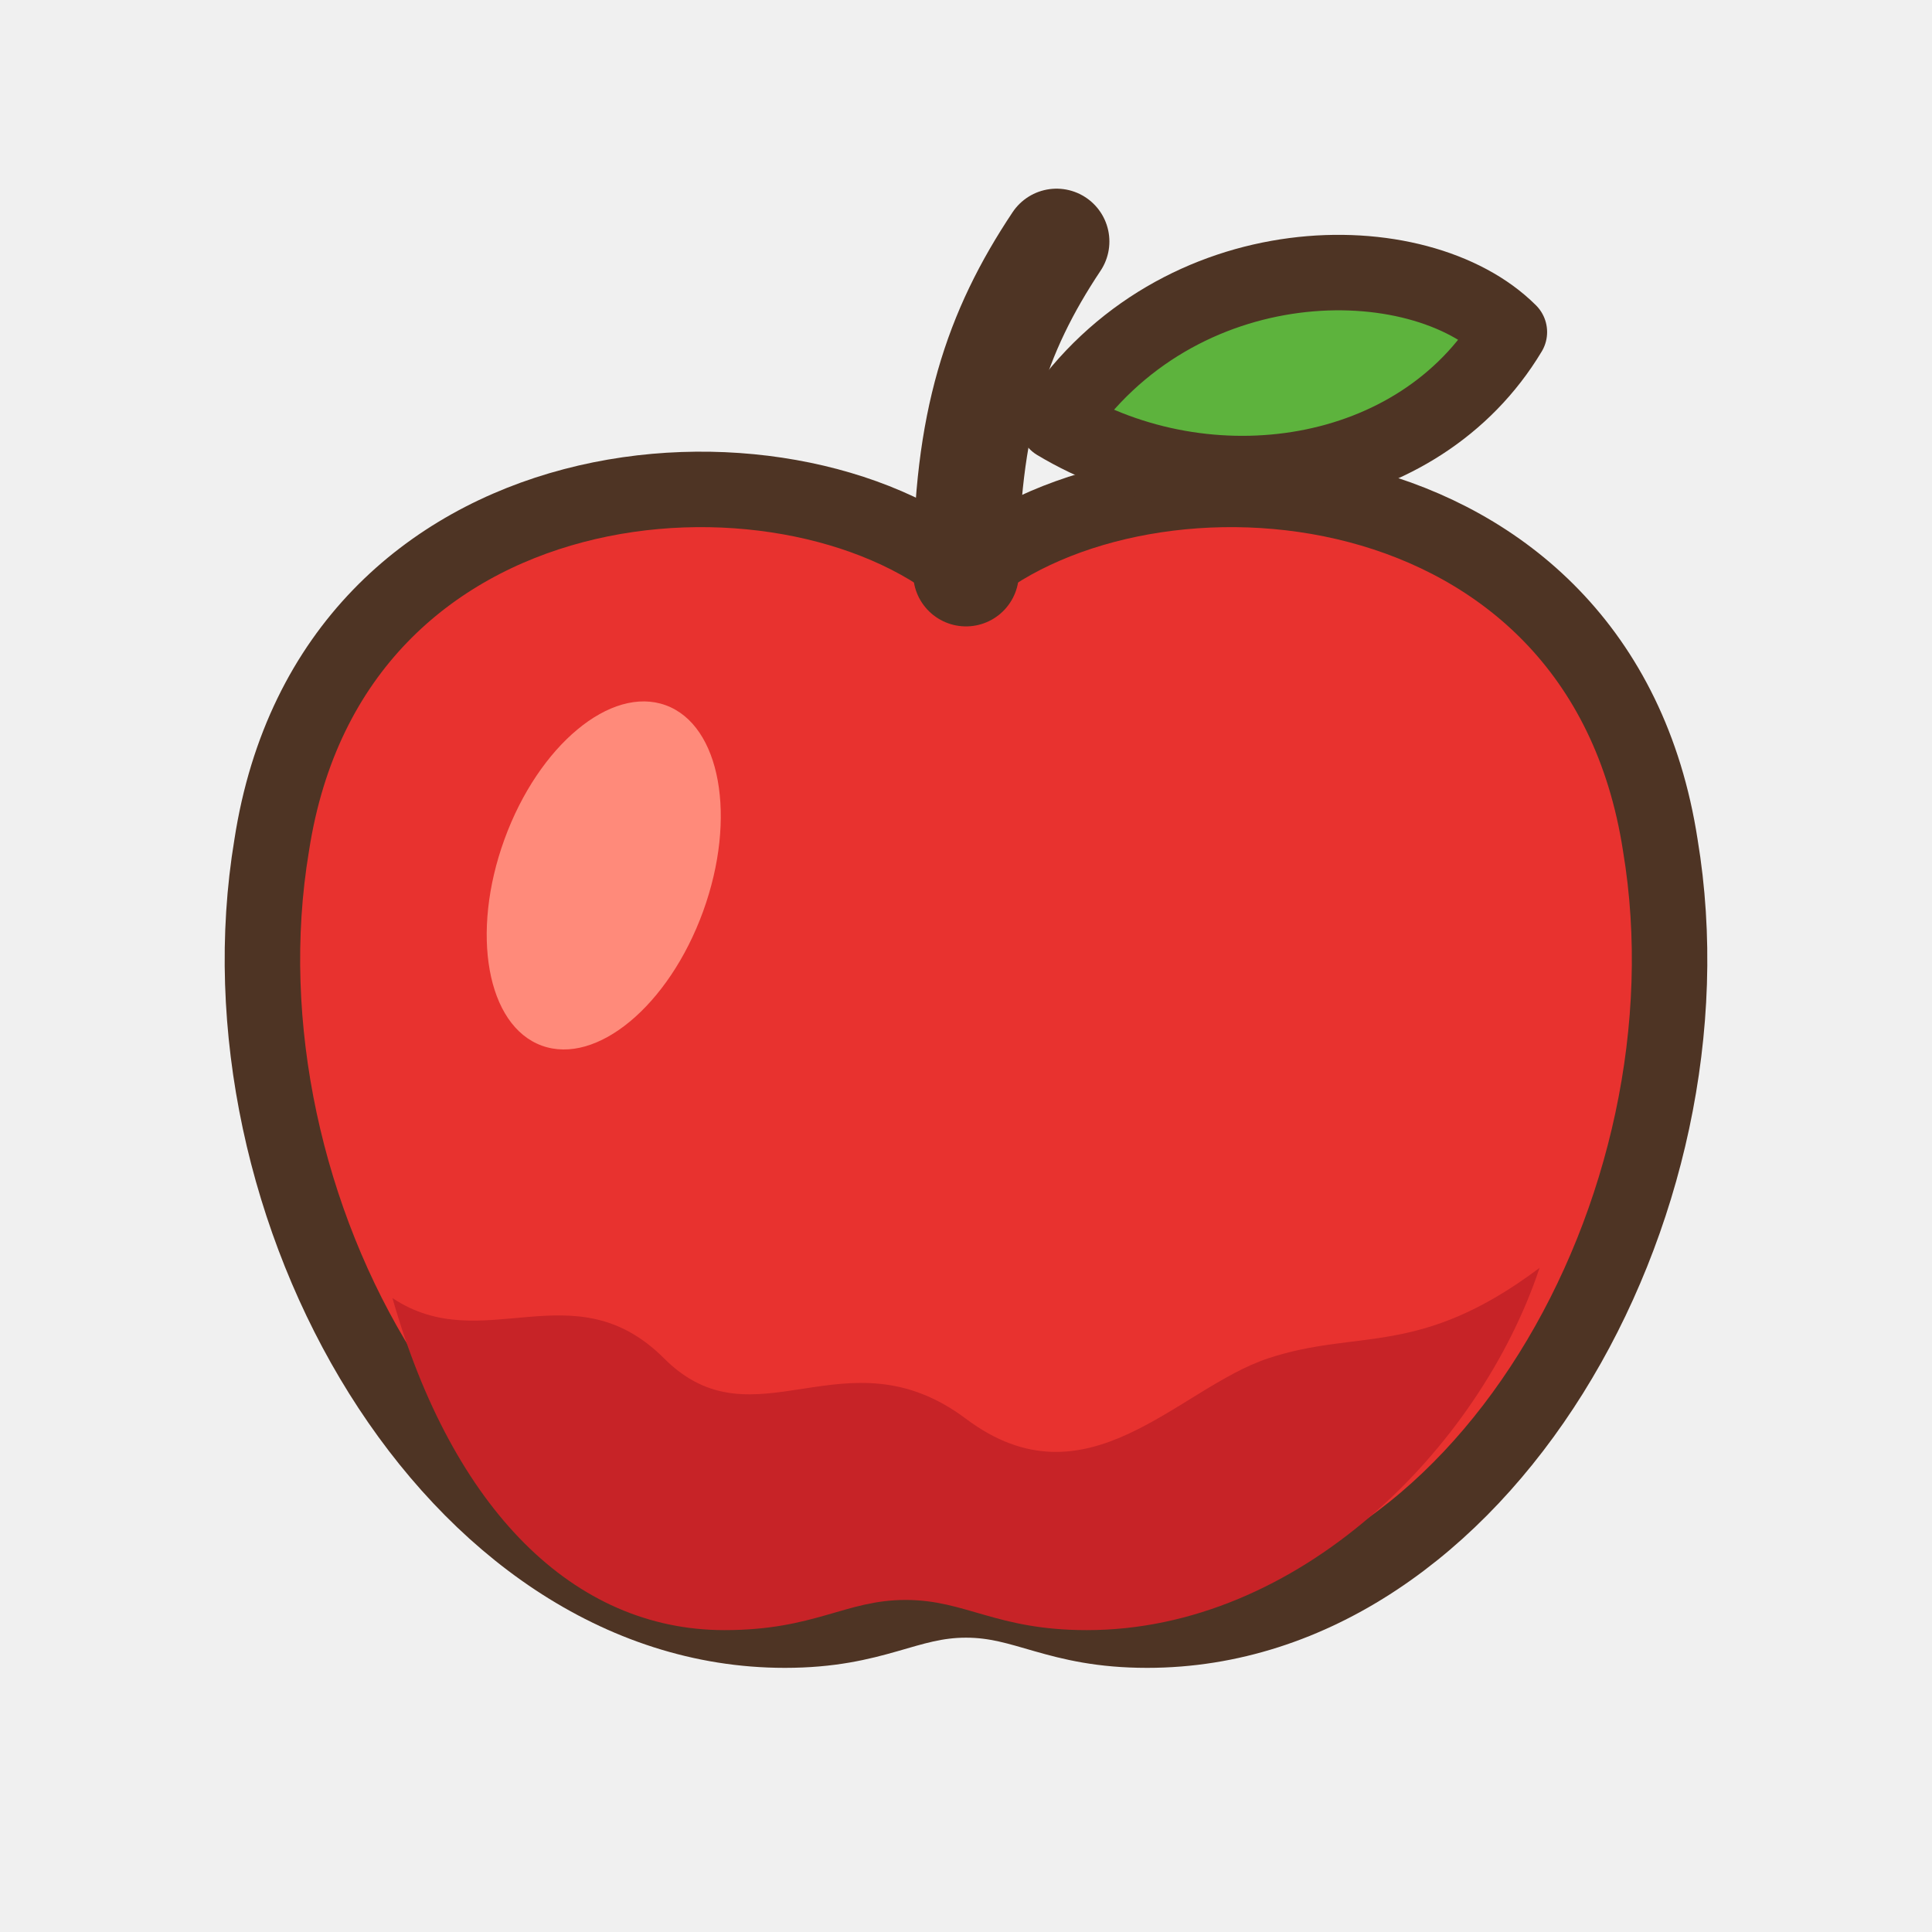
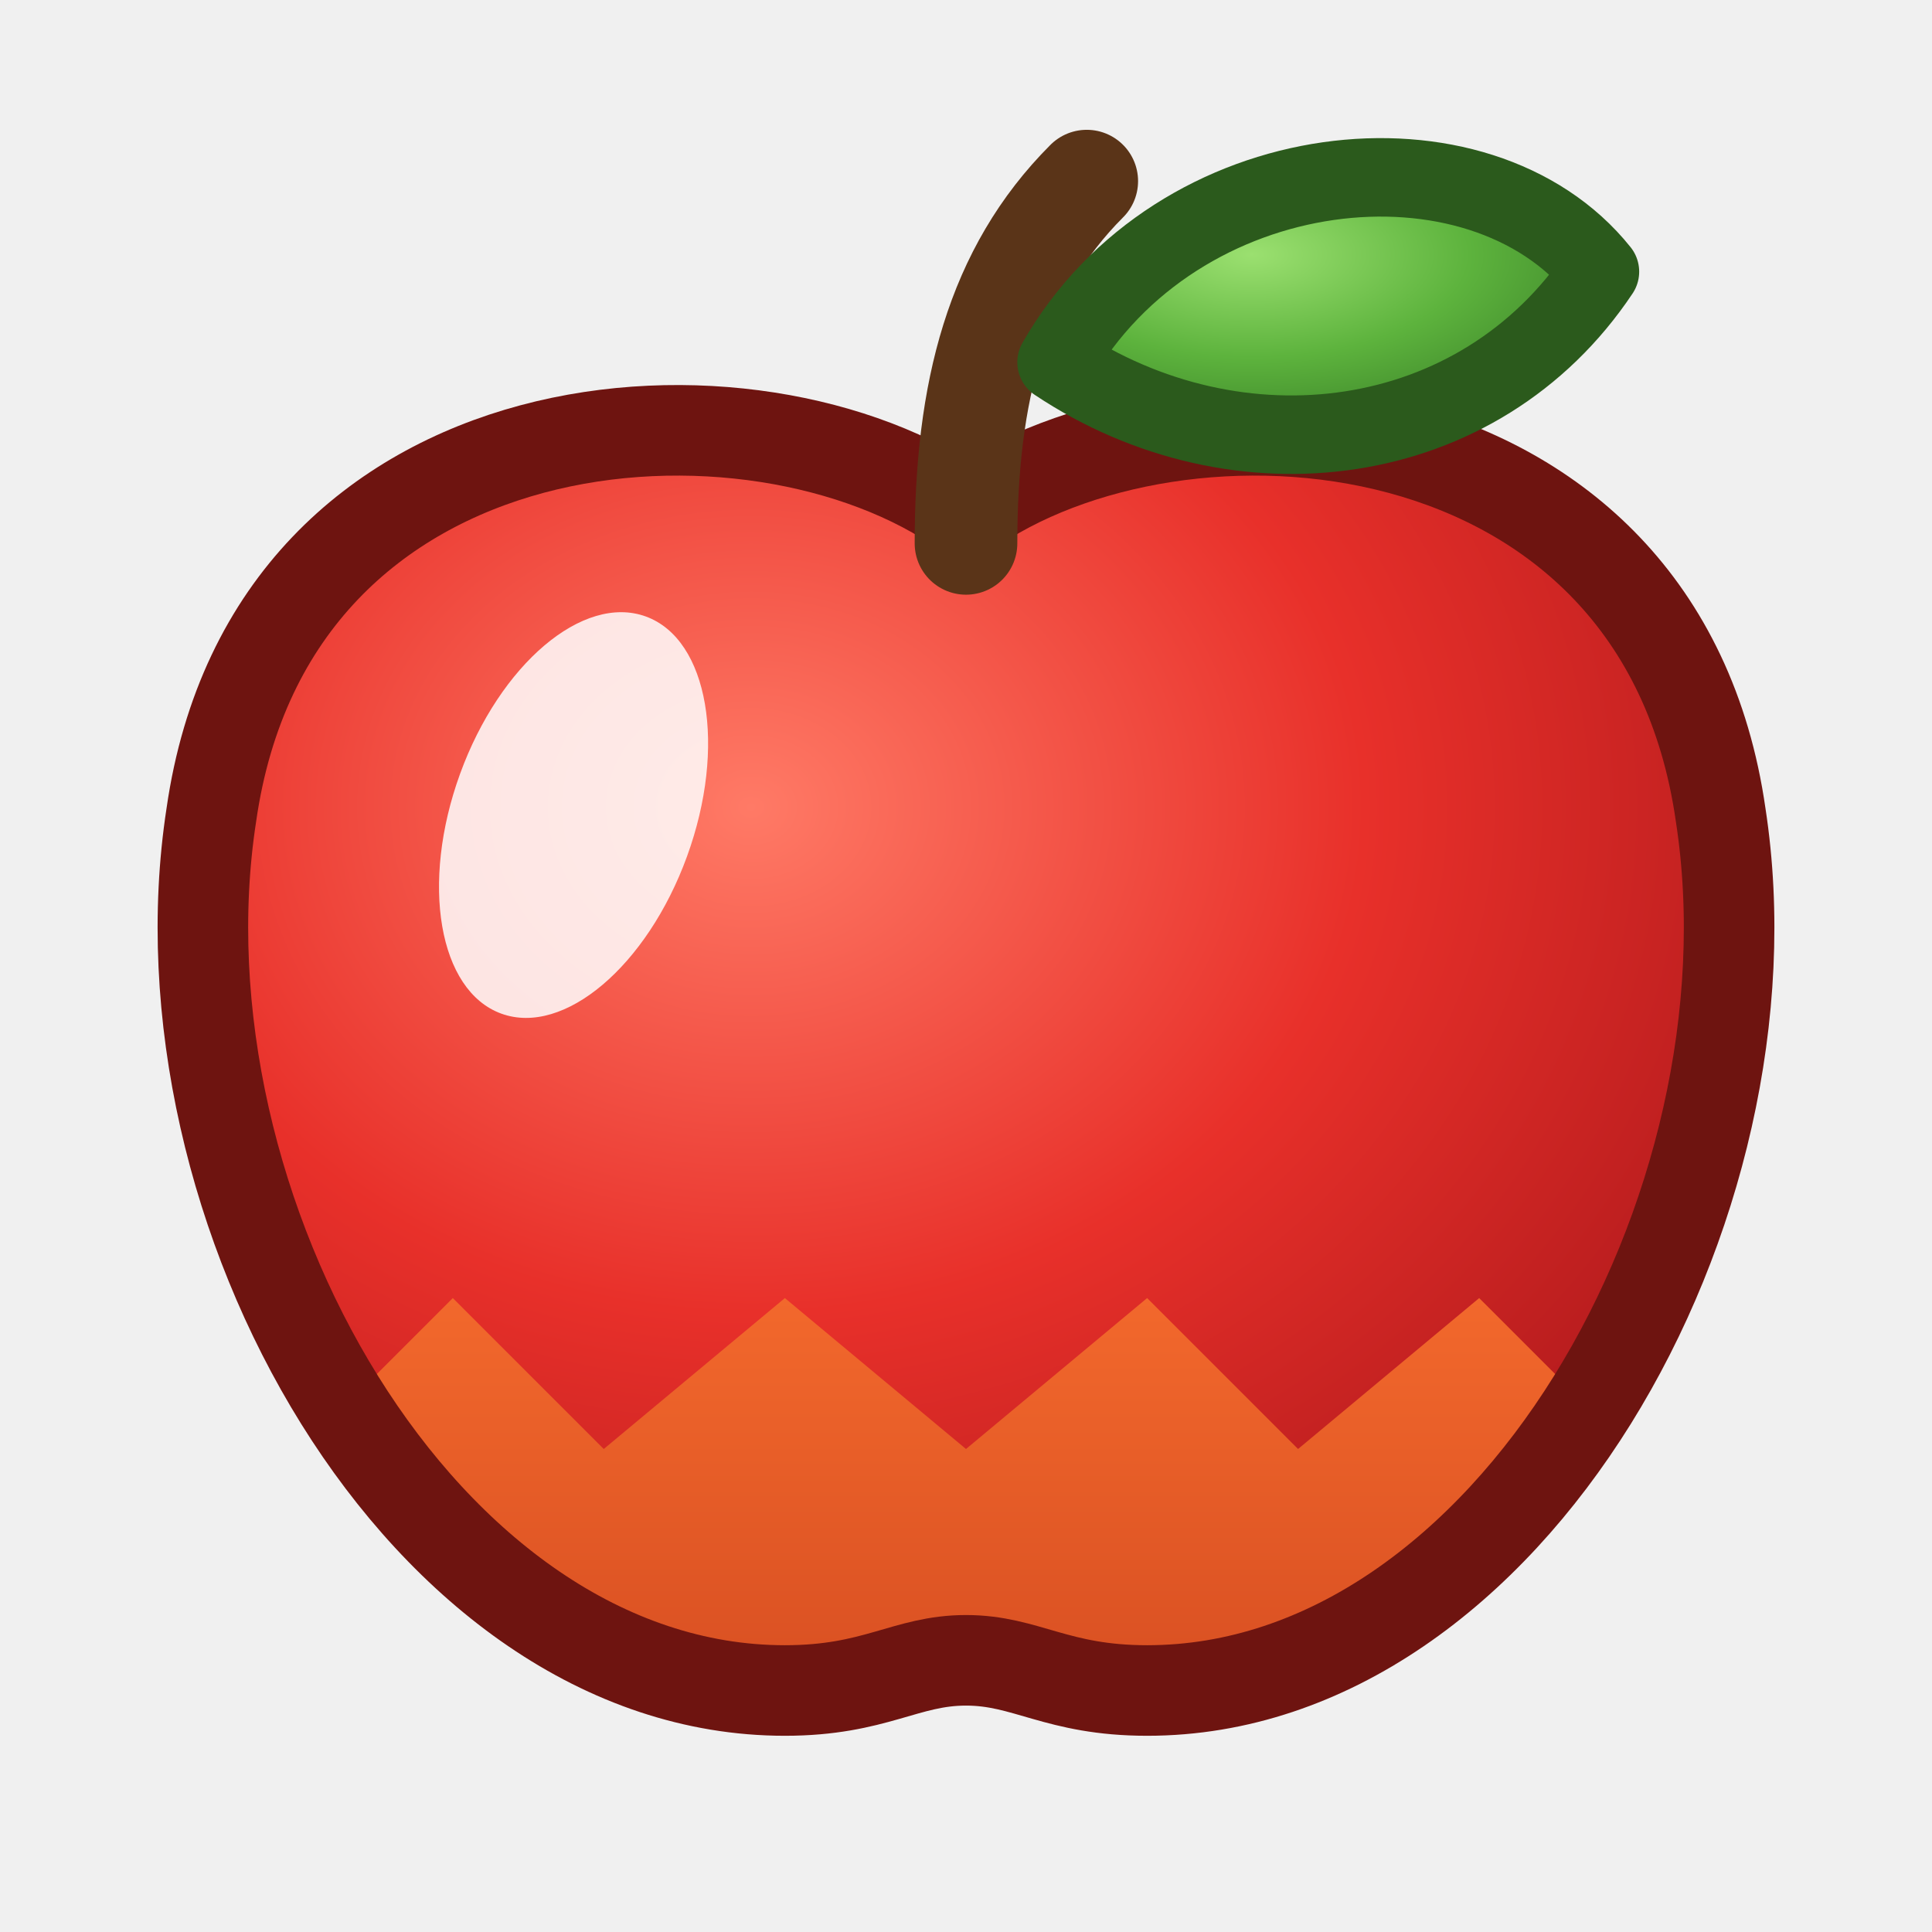
<svg xmlns="http://www.w3.org/2000/svg" viewBox="0 0 64 64">
-   <path d="M32 19c-6-5-21-4-23 9-2 12 6 26 17 26 3 0 4-1 6-1s3 1 6 1c11 0 19-14 17-26-2-13-17-14-23-9z" fill="#E8322F" stroke="#4E3424" stroke-width="2.5" stroke-linejoin="round" stroke-linecap="round" />
-   <path d="M13 43c3 2 6-1 9 2s6-1 10 2 7-1 10-2 5 0 9-3c-2 6-8 12-15 12-3 0-4-1-6-1s-3 1-6 1c-5 0-9-4-11-11z" fill="#C72327" />
-   <ellipse cx="20" cy="29" rx="3.5" ry="6" fill="#FF8A7A" transform="rotate(20 20 29)" />
-   <path d="M32 19c0-5 1-8 3-11" fill="none" stroke="#4E3424" stroke-width="3.5" stroke-linejoin="round" stroke-linecap="round" />
-   <path d="M35 14c4-6 12-6 15-3-3 5-10 6-15 3z" fill="#5DB33D" stroke="#4E3424" stroke-width="2.5" stroke-linejoin="round" stroke-linecap="round" />
+   <defs>
+     <radialGradient id="a" cx="0.36" cy="0.3" r="0.8">
+       <stop offset="0" stop-color="#FF7A66" />
+       <stop offset=".5" stop-color="#E8302A" />
+       <stop offset="1" stop-color="#A8161A" />
+     </radialGradient>
+     <linearGradient id="ab" x1="0" y1="0" x2="0" y2="1">
+       <stop offset="0" stop-color="#F2682C" />
+       <stop offset="1" stop-color="#C9401C" />
+     </linearGradient>
+     <radialGradient id="al" cx="0.36" cy="0.3" r="0.8">
+       <stop offset="0" stop-color="#9BE070" />
+       <stop offset=".5" stop-color="#5DB33D" />
+       <stop offset="1" stop-color="#357A25" />
+     </radialGradient>
+   </defs>
+   <clipPath id="ac">
+     <path d="M32 17c-7-5-23-4-25 10-2 13 7 29 19 29 3 0 4-1 6-1s3 1 6 1c12 0 21-16 19-29-2-14-18-15-25-10z" />
+   </clipPath>
+   <path d="M32 17c-7-5-23-4-25 10-2 13 7 29 19 29 3 0 4-1 6-1s3 1 6 1c12 0 21-16 19-29-2-14-18-15-25-10z" fill="url(#a)" />
+   <g clip-path="url(#ac)">
+     <path d="M4 44l6 4 5-5 5 5 6-5 6 5 6-5 5 5 6-5 5 5 6-4v20H4z" fill="url(#ab)" />
+   </g>
+   <path d="M32 17c-7-5-23-4-25 10-2 13 7 29 19 29 3 0 4-1 6-1s3 1 6 1c12 0 21-16 19-29-2-14-18-15-25-10z" fill="none" stroke="#6E1410" stroke-width="3" stroke-linejoin="round" stroke-linecap="round" />
+   <ellipse cx="19" cy="27" rx="4" ry="7" transform="rotate(20 19 27)" fill="#fff" opacity="0.85" />
+   <path d="M32 18c0-5 1-9 4-12" fill="none" stroke="#5A3418" stroke-width="3.4" stroke-linecap="round" stroke-linejoin="round" opacity="1" />
+   <path d="M35 12c4-7 14-8 18-3-4 6-12 7-18 3z" fill="url(#al)" stroke="#2B5A1C" stroke-width="2.6" stroke-linejoin="round" stroke-linecap="round" />
</svg>
